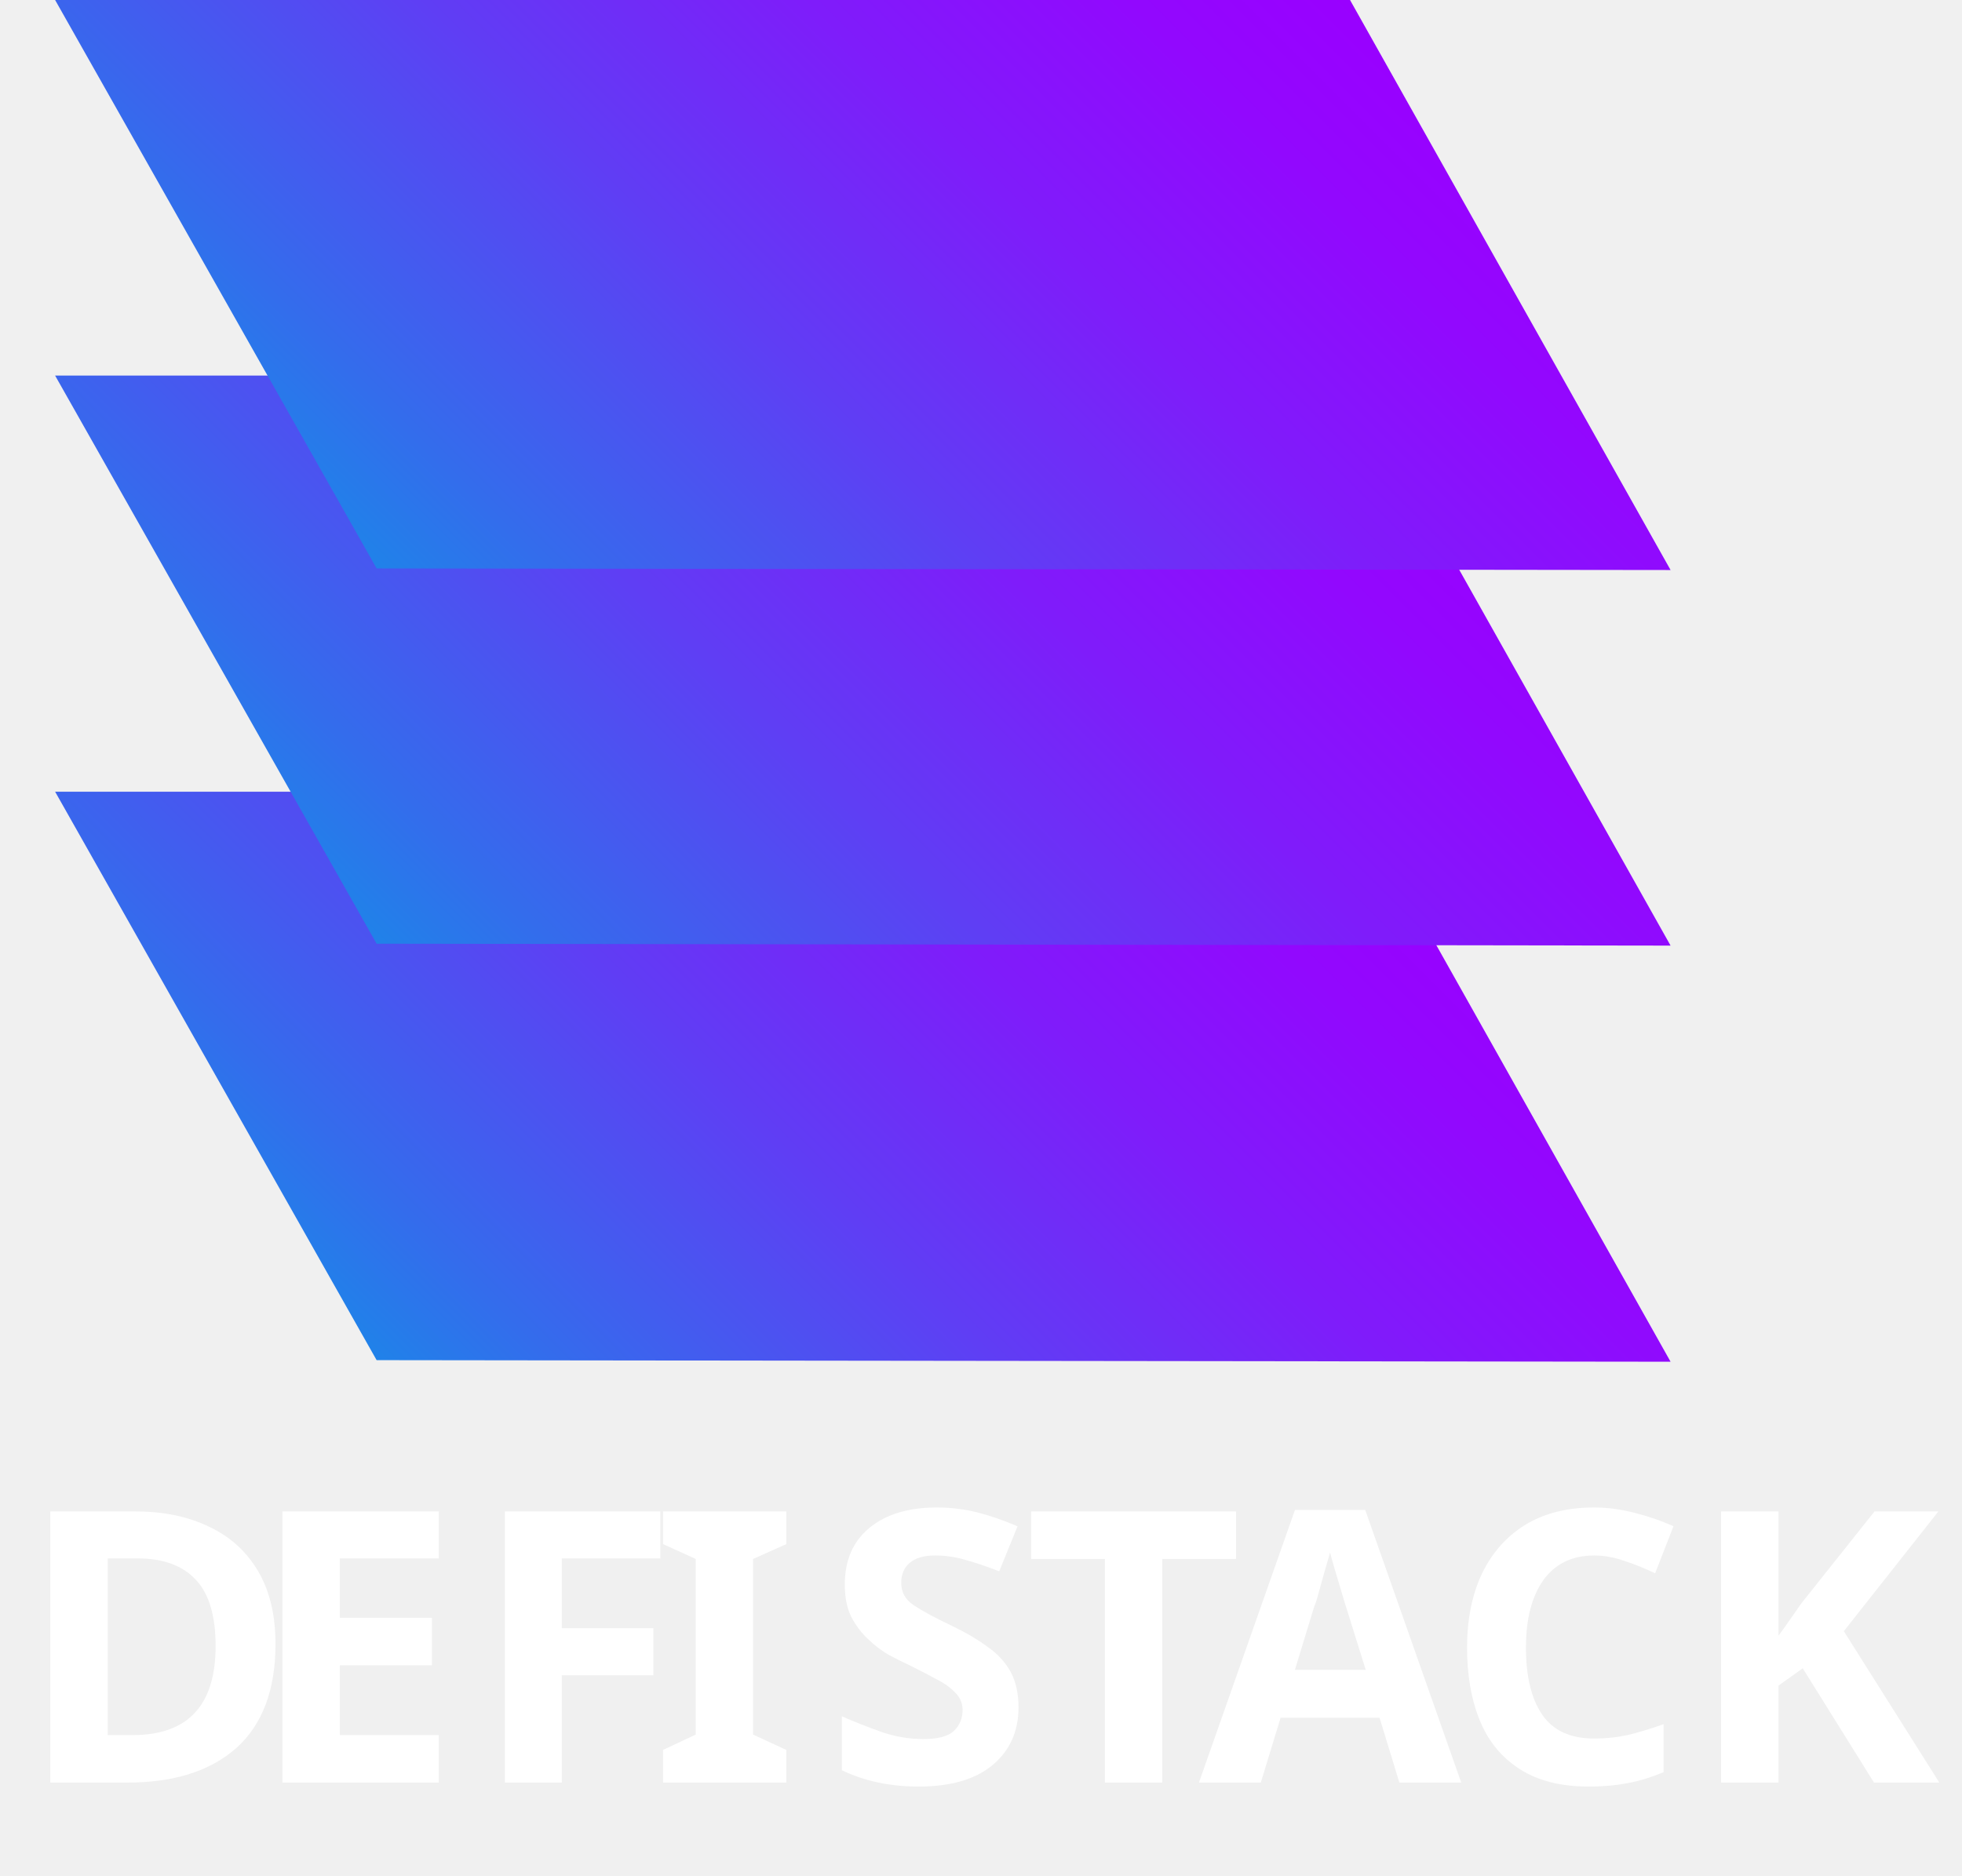
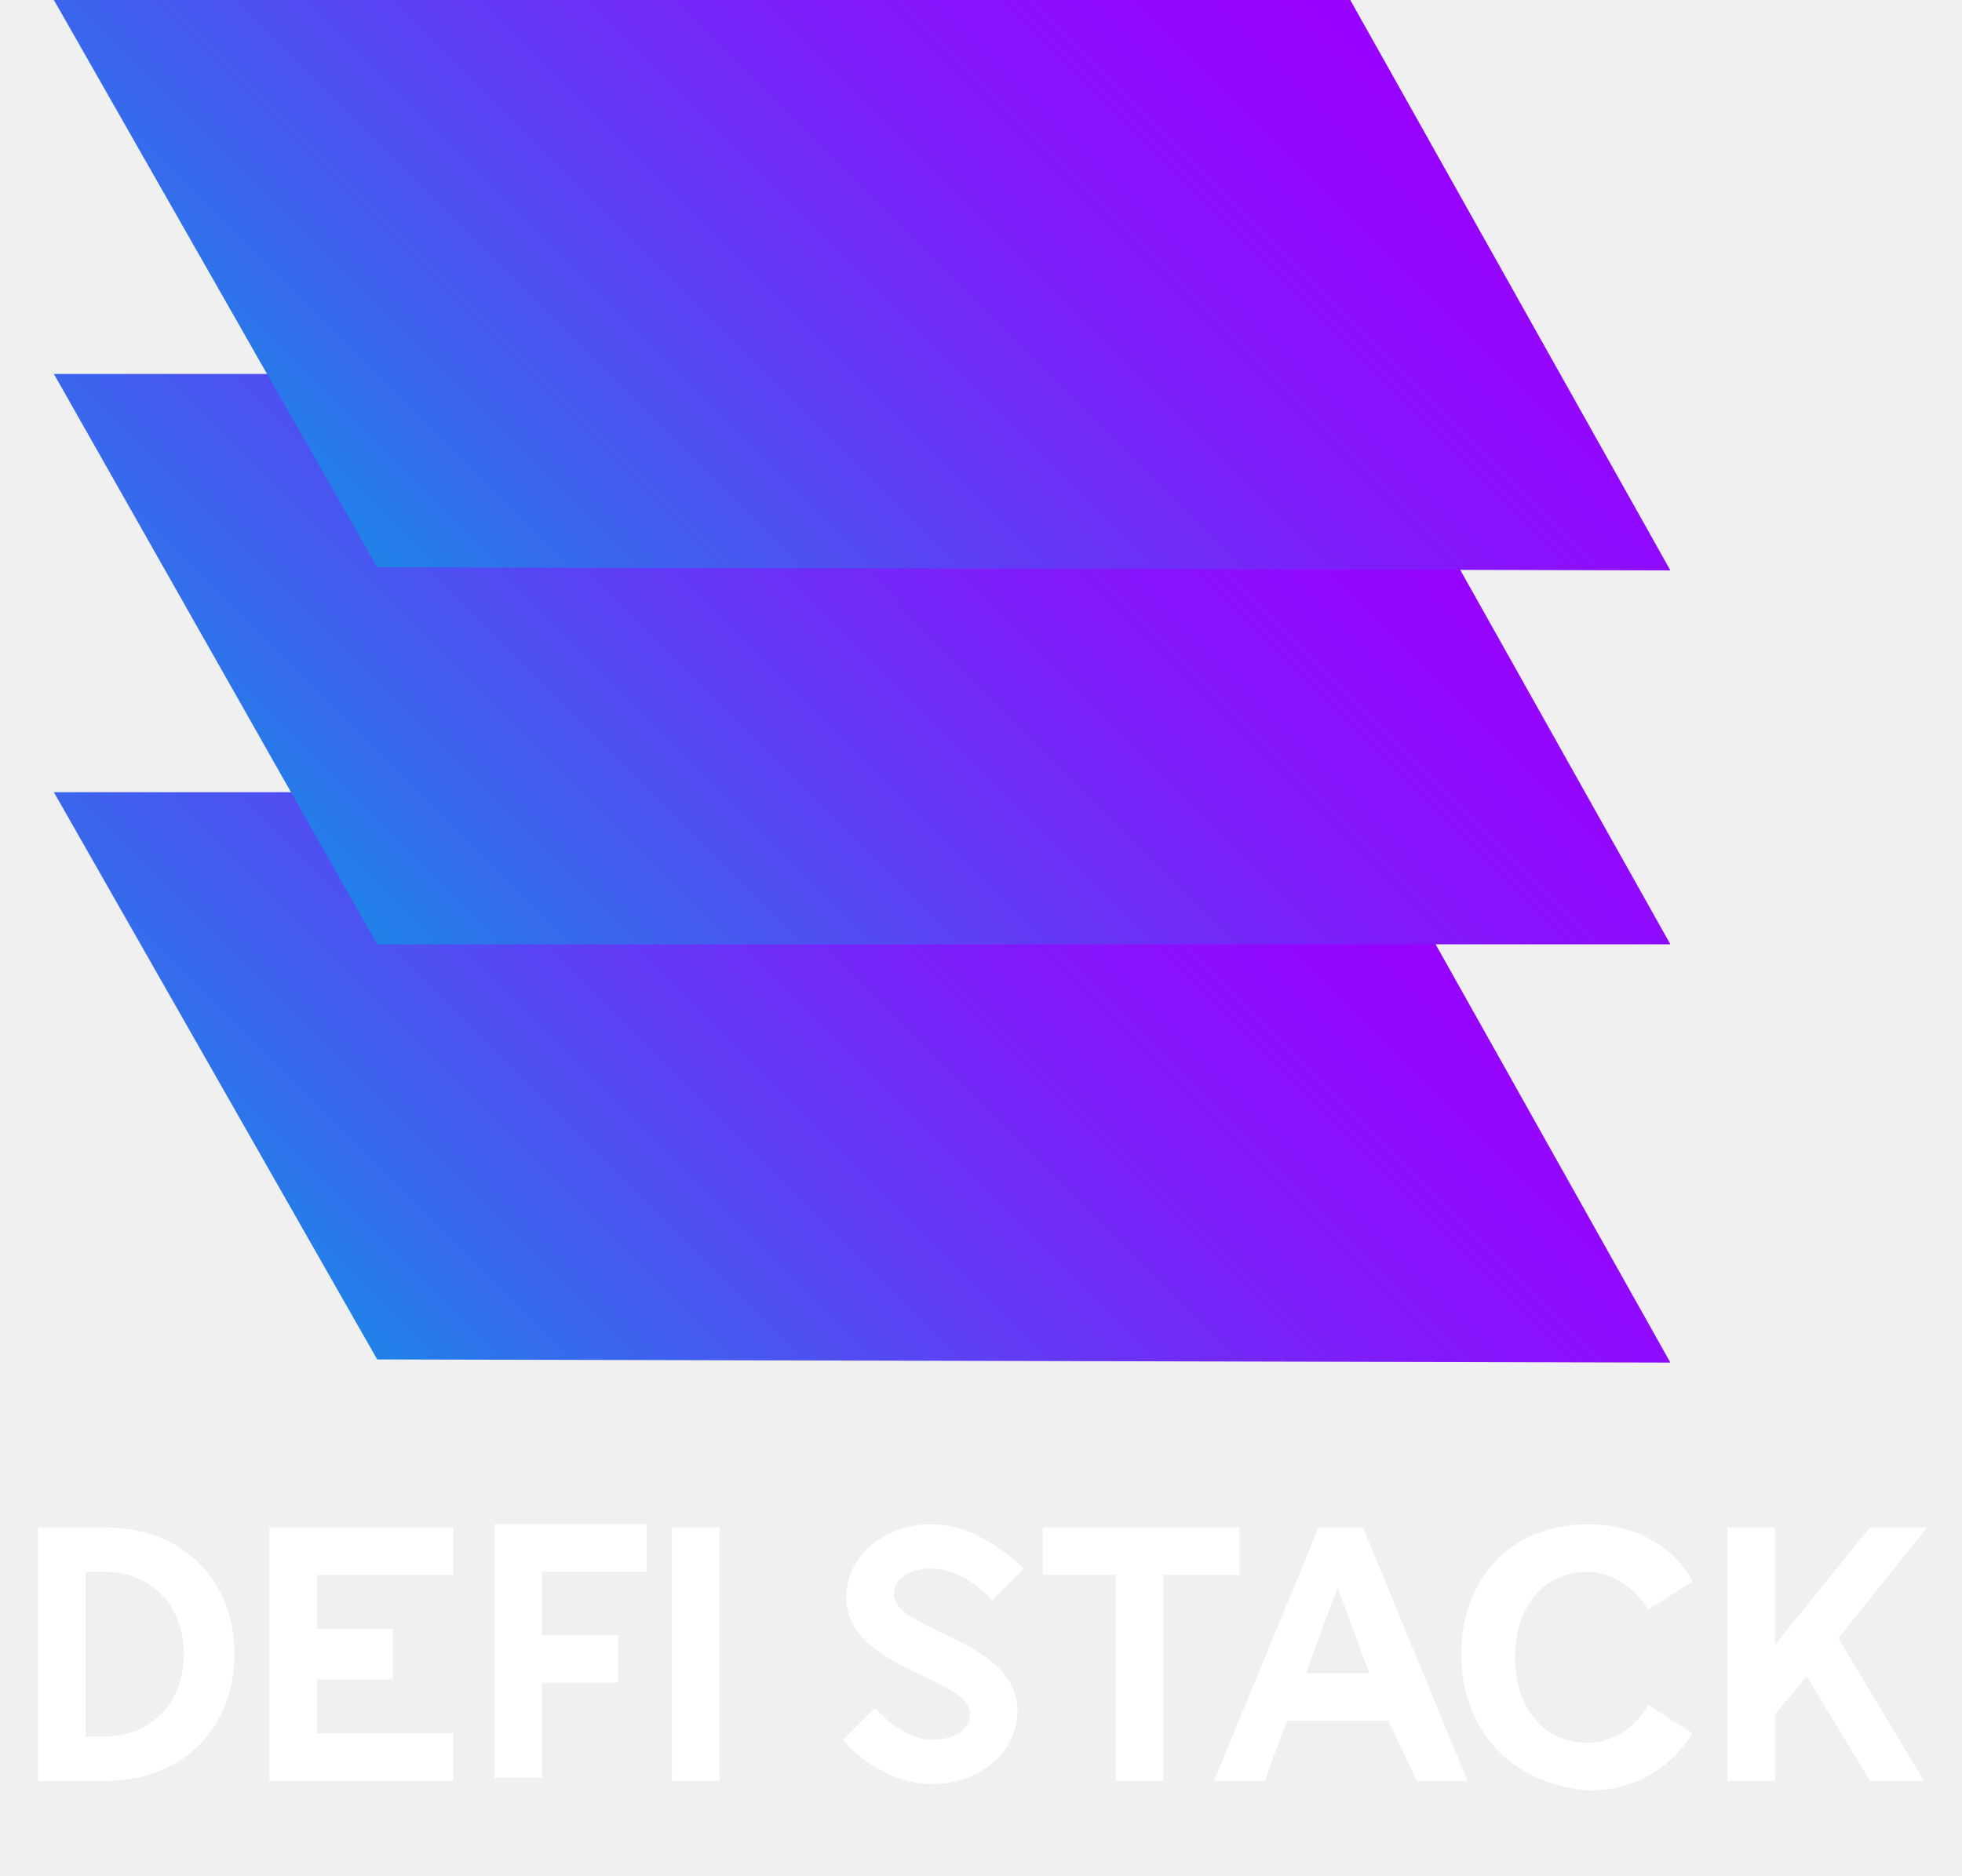
- <svg xmlns="http://www.w3.org/2000/svg" xmlns:xlink="http://www.w3.org/1999/xlink" viewBox="0 0 61.94 59.22">
-   <defs>
-     <style>.cls-1{fill:url(#linear-gradient);}.cls-2{fill:url(#linear-gradient-2);}.cls-3{fill:url(#linear-gradient-3);}.cls-4{font-size:12px;fill:#fff;font-family:Wavehaus-128Bold, Wavehaus;font-weight:700;}.cls-5{letter-spacing:-0.01em;}.cls-6{letter-spacing:-0.01em;}.cls-7{letter-spacing:-0.01em;}.cls-8{letter-spacing:-0.04em;}.cls-9{letter-spacing:-0.14em;}.cls-10{letter-spacing:-0.08em;}</style>
-     <linearGradient id="linear-gradient" x1="15.09" y1="46.15" x2="39.43" y2="21.81" gradientUnits="userSpaceOnUse">
-       <stop offset="0" stop-color="#2082e9" />
-       <stop offset="0.11" stop-color="#336dec" />
-       <stop offset="0.4" stop-color="#5f3ef4" />
-       <stop offset="0.65" stop-color="#7f1cfa" />
-       <stop offset="0.86" stop-color="#9208fe" />
-       <stop offset="1" stop-color="#90f" />
-     </linearGradient>
-     <linearGradient id="linear-gradient-2" x1="15.09" y1="33" x2="39.43" y2="8.67" xlink:href="#linear-gradient" />
-     <linearGradient id="linear-gradient-3" x1="15.09" y1="21.15" x2="39.43" y2="-3.19" xlink:href="#linear-gradient" />
-   </defs>
-   <g id="Layer_2" data-name="Layer 2">
-     <g id="Layer_1-2" data-name="Layer 1">
-       <polygon class="cls-1" points="52.74 43 11.89 42.95 1.74 25 42.62 25 52.74 43" />
-       <polygon class="cls-2" points="52.74 29.86 11.89 29.8 1.74 11.86 42.62 11.86 52.74 29.86" />
-       <polygon class="cls-3" points="52.74 18 11.89 17.95 1.74 0 42.62 0 52.74 18" />
-       <text class="cls-4" transform="translate(0.51 56.29)">
-         <tspan class="cls-5">D</tspan>
-         <tspan class="cls-6" x="7.33" y="0">E</tspan>
-         <tspan class="cls-7" x="14.35" y="0">F</tspan>
-         <tspan x="20.03" y="0">I </tspan>
-         <tspan class="cls-8" x="25.52" y="0">S</tspan>
-         <tspan class="cls-9" x="31.81" y="0">T</tspan>
-         <tspan class="cls-10" x="37.34" y="0">A</tspan>
-         <tspan x="45.1" y="0">CK</tspan>
-       </text>
-     </g>
+ <svg xmlns="http://www.w3.org/2000/svg" version="1.1" id="Layer_1" x="0px" y="0px" viewBox="0 0 61.9 59.2" style="enable-background:new 0 0 61.9 59.2;" xml:space="preserve">
+   <style type="text/css">
+ 	.st0{fill:url(#SVGID_1_);}
+ 	.st1{fill:url(#SVGID_2_);}
+ 	.st2{fill:url(#SVGID_3_);}
+ 	.st3{enable-background:new    ;}
+ 	.st4{fill:#FFFFFF;}
+ </style>
+   <linearGradient id="SVGID_1_" gradientUnits="userSpaceOnUse" x1="15.126" y1="1064.1" x2="39.466" y2="1039.76" gradientTransform="matrix(1 0 0 1 0 -1018)">
+     <stop offset="0" style="stop-color:#2082E9" />
+     <stop offset="0.11" style="stop-color:#336DEC" />
+     <stop offset="0.4" style="stop-color:#5F3EF4" />
+     <stop offset="0.65" style="stop-color:#7F1CFA" />
+     <stop offset="0.86" style="stop-color:#9208FE" />
+     <stop offset="1" style="stop-color:#9900FF" />
+   </linearGradient>
+   <polygon class="st0" points="52.7,43 11.9,42.9 1.7,25 42.6,25 " />
+   <linearGradient id="SVGID_2_" gradientUnits="userSpaceOnUse" x1="15.073" y1="1050.948" x2="39.429" y2="1026.602" gradientTransform="matrix(1 0 0 1 0 -1018)">
+     <stop offset="0" style="stop-color:#2082E9" />
+     <stop offset="0.11" style="stop-color:#336DEC" />
+     <stop offset="0.4" style="stop-color:#5F3EF4" />
+     <stop offset="0.65" style="stop-color:#7F1CFA" />
+     <stop offset="0.86" style="stop-color:#9208FE" />
+     <stop offset="1" style="stop-color:#9900FF" />
+   </linearGradient>
+   <polygon class="st1" points="52.7,29.8 11.9,29.8 1.7,11.8 42.6,11.8 " />
+   <linearGradient id="SVGID_3_" gradientUnits="userSpaceOnUse" x1="15.126" y1="1039.1" x2="39.466" y2="1014.76" gradientTransform="matrix(1 0 0 1 0 -1018)">
+     <stop offset="0" style="stop-color:#2082E9" />
+     <stop offset="0.11" style="stop-color:#336DEC" />
+     <stop offset="0.4" style="stop-color:#5F3EF4" />
+     <stop offset="0.65" style="stop-color:#7F1CFA" />
+     <stop offset="0.86" style="stop-color:#9208FE" />
+     <stop offset="1" style="stop-color:#9900FF" />
+   </linearGradient>
+   <polygon class="st2" points="52.7,18 11.9,17.9 1.7,0 42.6,0 " />
+   <g class="st3">
+     <path class="st4" d="M1.2,48.2h2.1c2.6,0,4.1,1.8,4.1,4c0,2.2-1.5,4-4.1,4H1.2V48.2z M3.3,54.8c1.5,0,2.5-1.1,2.5-2.6   c0-1.5-1-2.6-2.5-2.6H2.7v5.2H3.3z" />
+   </g>
+   <g class="st3">
+     <path class="st4" d="M10,49.7v1.7h2.4V53H10v1.7h4.3v1.5H8.5v-8h5.8v1.5H10z" />
+   </g>
+   <g class="st3">
+     <path class="st4" d="M17.1,49.7v1.9h2.4v1.5h-2.4v3h-1.5v-8h4.8v1.5H17.1z" />
+   </g>
+   <g class="st3">
+     <path class="st4" d="M21.2,48.2h1.5v8h-1.5V48.2z" />
+   </g>
+   <g class="st3">
+     <path class="st4" d="M26.6,54.9l1-1c0.1,0.1,0.9,1,1.8,1c0.7,0,1.2-0.3,1.2-0.8c0-1.2-3.9-1.4-3.9-3.7c0-1.3,1.2-2.3,2.7-2.3   c1.5,0,2.8,1.3,2.9,1.4l-1,1c-0.1-0.1-0.9-1-1.9-1c-0.7,0-1.2,0.3-1.2,0.8c0,1.2,3.9,1.4,3.9,3.7c0,1.3-1.2,2.3-2.7,2.3   C27.9,56.3,26.7,55.1,26.6,54.9z" />
+   </g>
+   <g class="st3">
+     <path class="st4" d="M39.1,49.7h-2.4v6.5h-1.5v-6.5h-2.3v-1.5h6.2V49.7z" />
+   </g>
+   <g class="st3">
+     <path class="st4" d="M43.8,54.3h-3.2l-0.7,1.9h-1.6l3.3-8h1.4l3.3,8h-1.6L43.8,54.3z M43.2,52.8l-1-2.7l-1,2.7H43.2z" />
+   </g>
+   <g class="st3">
+     <path class="st4" d="M46.1,52.2c0-2.3,1.5-4.1,4-4.1c1.5,0,2.7,0.7,3.3,1.8L52,50.8c-0.4-0.7-1.2-1.2-1.9-1.2   c-1.4,0-2.3,1.1-2.3,2.7c0,1.6,0.9,2.7,2.3,2.7c0.8,0,1.5-0.5,1.9-1.2l1.4,0.9c-0.7,1.1-1.8,1.8-3.3,1.8   C47.6,56.3,46.1,54.5,46.1,52.2z" />
+     <path class="st4" d="M58,51.7l2.7,4.5H59l-2-3.3l-1,1.2v2.1h-1.5v-8h1.5v3.7l3-3.7h1.8L58,51.7z" />
  </g>
</svg>
